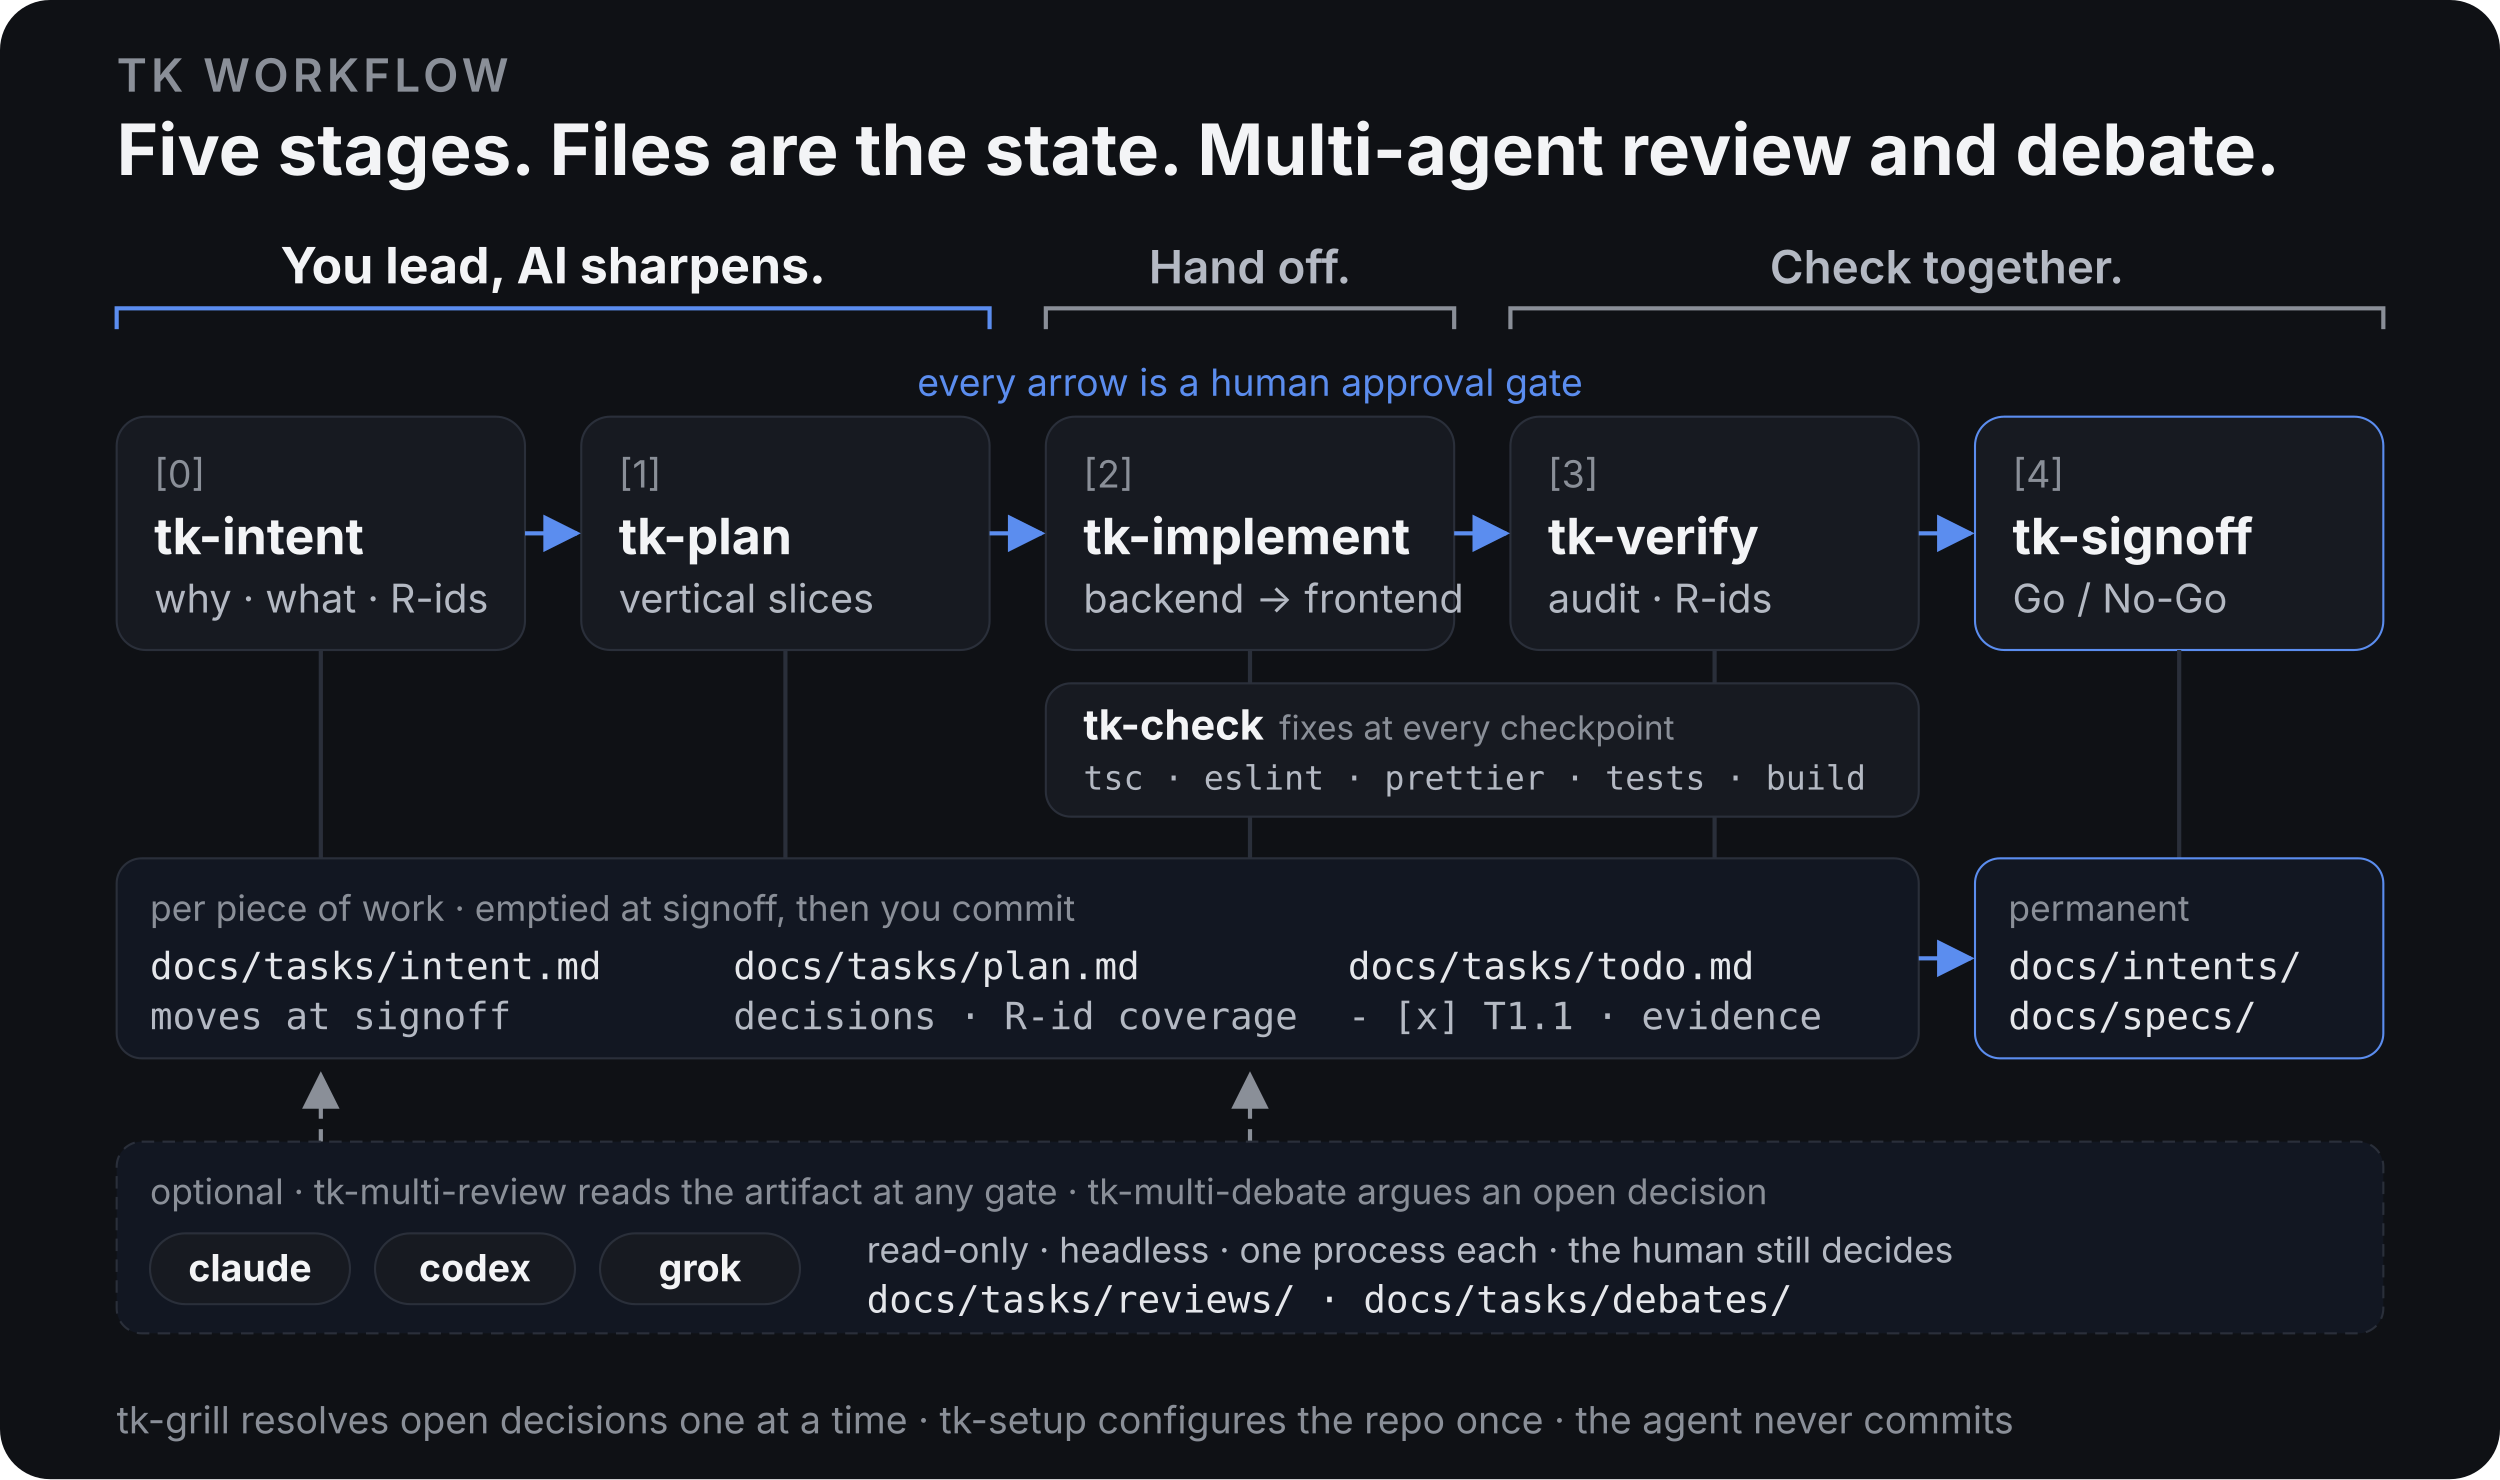
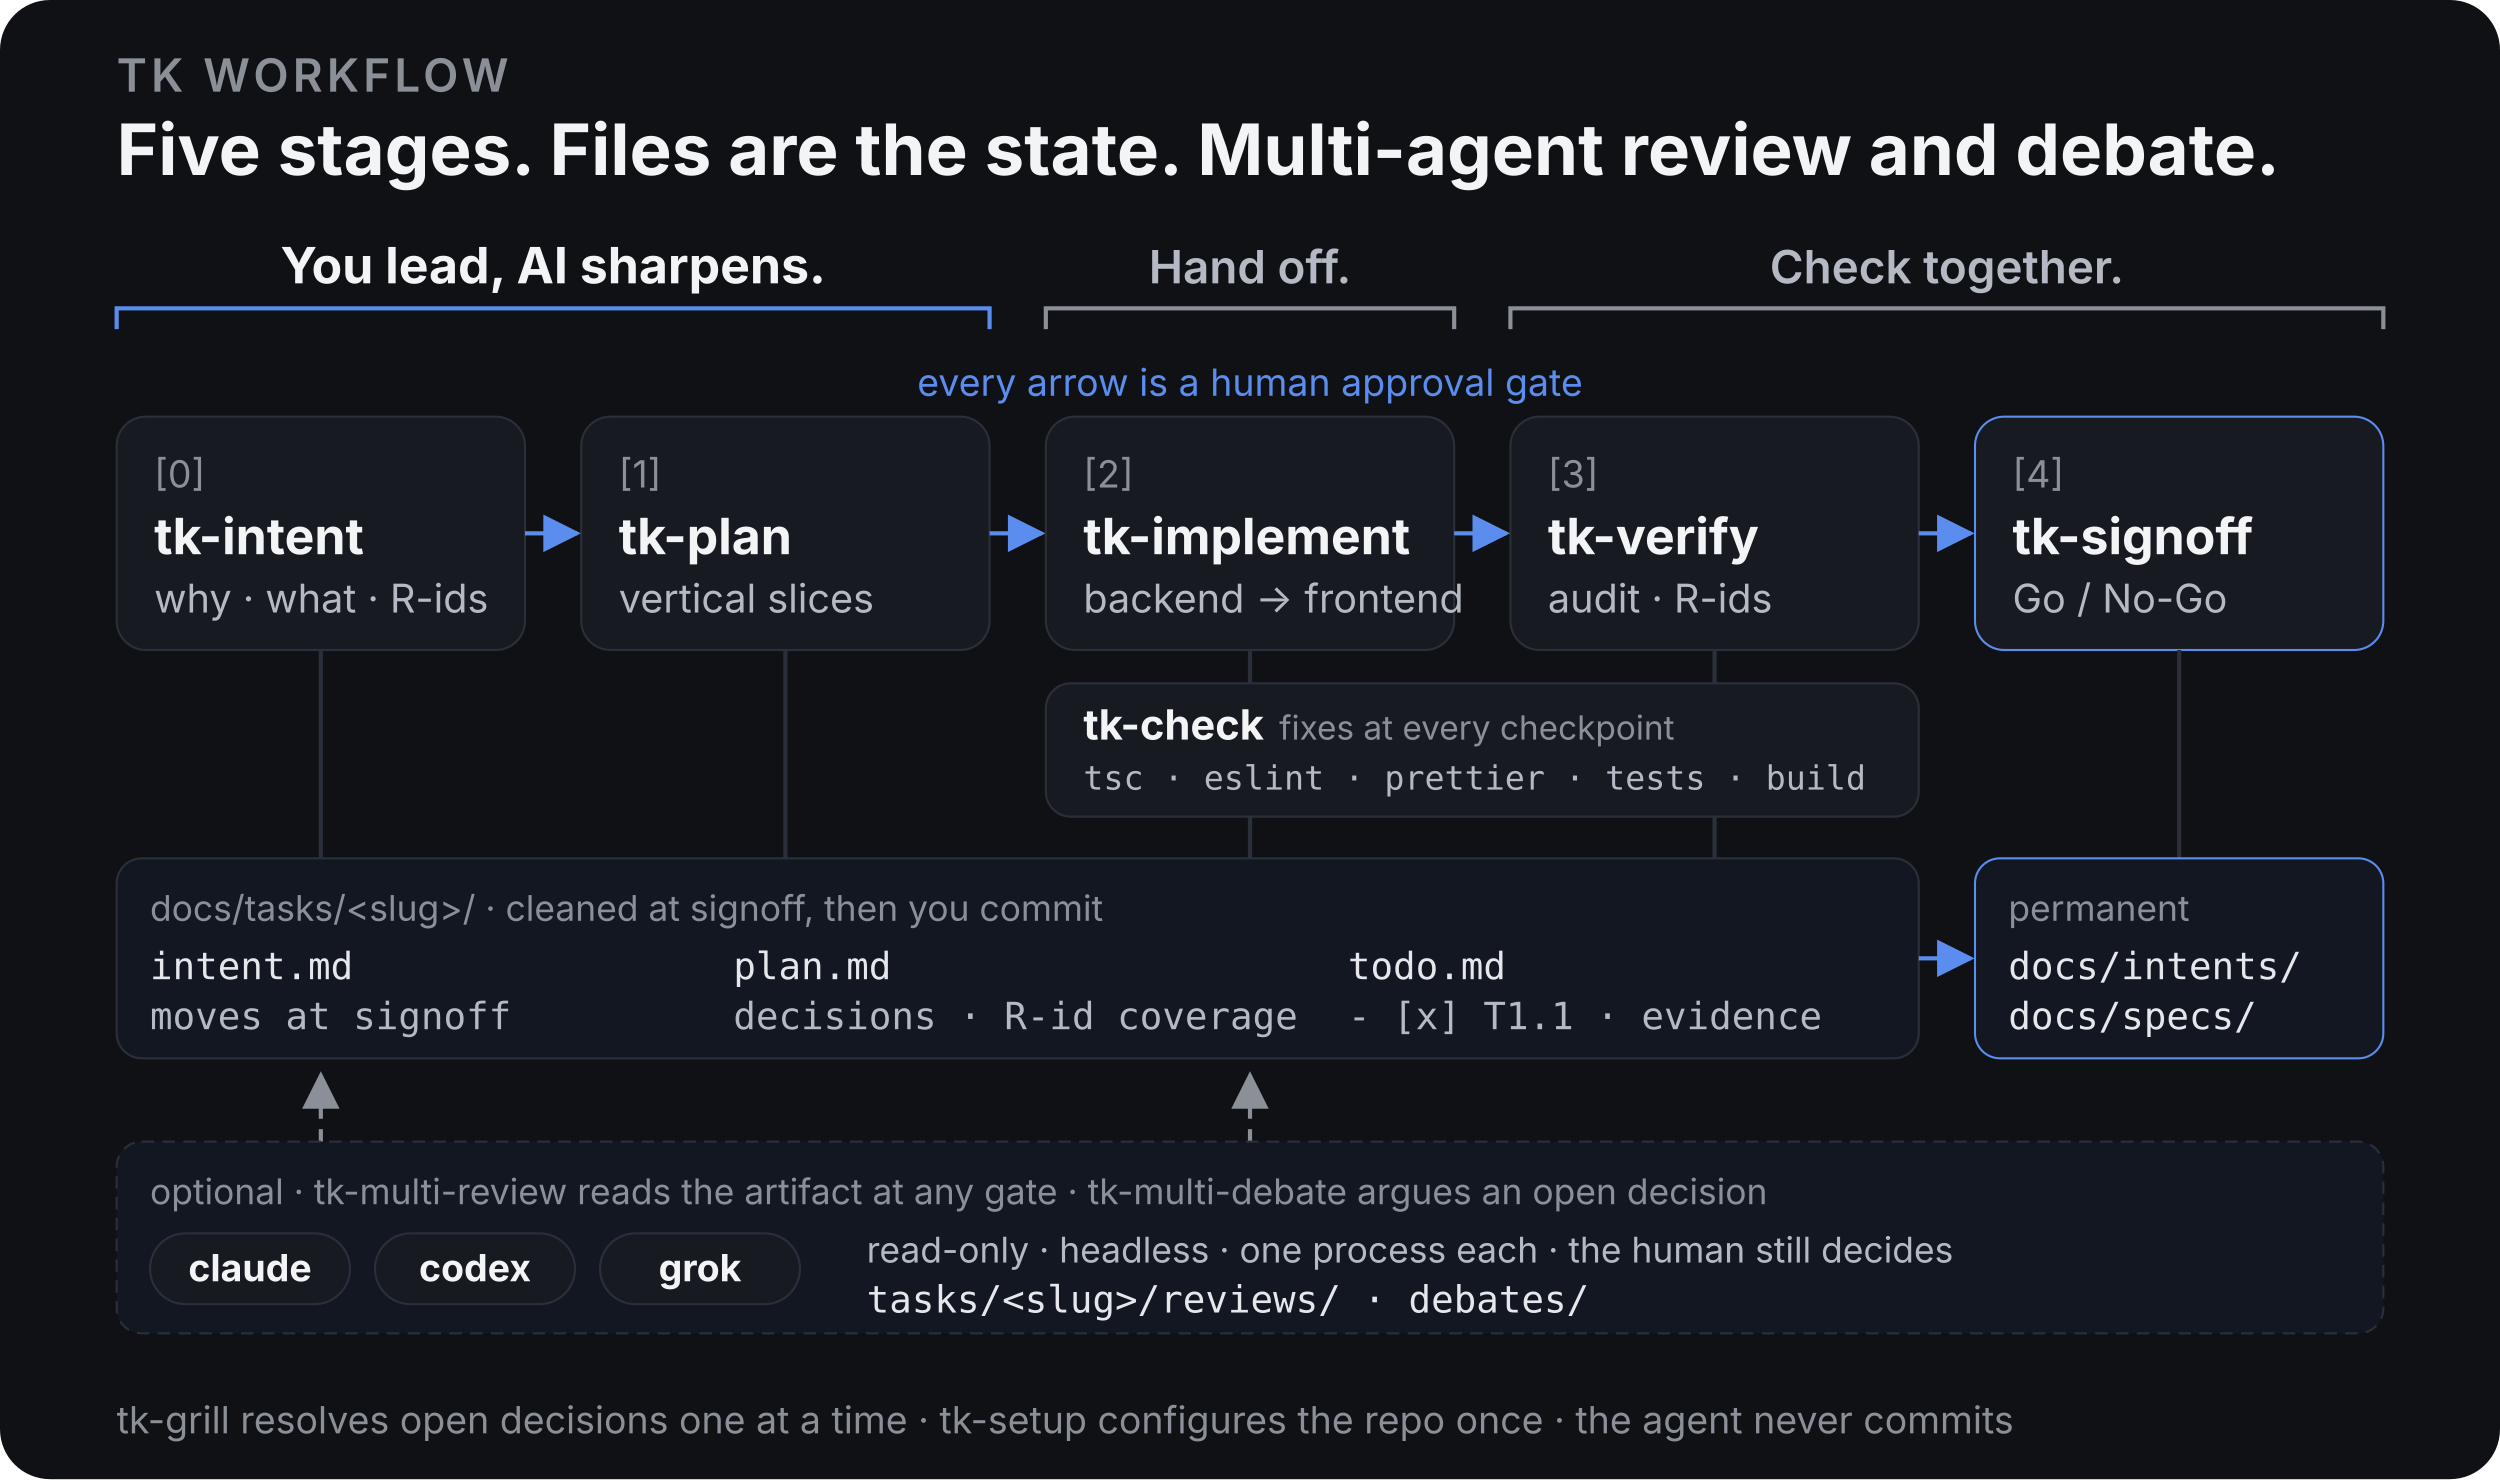
<svg xmlns="http://www.w3.org/2000/svg" width="1200" height="710" viewBox="0 0 1200 710" role="img" aria-labelledby="title desc">
  <defs>
    <marker id="arrow" viewBox="0 0 10 10" refX="9" refY="5" markerWidth="9" markerHeight="9" orient="auto-start-reverse">
      <path d="M0,0 L10,5 L0,10 z" fill="#5b8def" />
    </marker>
    <marker id="arrow-dim" viewBox="0 0 10 10" refX="9" refY="5" markerWidth="9" markerHeight="9" orient="auto-start-reverse">
      <path d="M0,0 L10,5 L0,10 z" fill="#8a8f98" />
    </marker>
  </defs>
  <rect width="1200" height="710" rx="24" fill="#0f1115" />
  <g id="header" transform="translate(56 44)">
    <text x="0" y="0" font-family="-apple-system, BlinkMacSystemFont, 'Segoe UI', 'Pretendard', sans-serif" font-size="22" font-weight="600" fill="#8a8f98" letter-spacing="2">TK WORKFLOW</text>
    <text x="0" y="40" font-family="-apple-system, BlinkMacSystemFont, 'Segoe UI', 'Pretendard', sans-serif" font-size="34" font-weight="700" fill="#f3f4f6">Five stages. Files are the state. Multi-agent review and debate.</text>
  </g>
  <g id="phases" font-family="-apple-system, BlinkMacSystemFont, 'Segoe UI', 'Pretendard', sans-serif">
    <path d="M56,158 L56,148 L475,148 L475,158" fill="none" stroke="#5b8def" stroke-width="2" />
    <path d="M502,158 L502,148 L698,148 L698,158" fill="none" stroke="#8a8f98" stroke-width="2" />
    <path d="M725,158 L725,148 L1144,148 L1144,158" fill="none" stroke="#8a8f98" stroke-width="2" />
    <text x="265.5" y="136" text-anchor="middle" font-size="24" font-weight="700" fill="#f3f4f6">You lead, AI sharpens.</text>
    <text x="600" y="136" text-anchor="middle" font-size="22" font-weight="600" fill="#b4b9c3">Hand off.</text>
    <text x="934.5" y="136" text-anchor="middle" font-size="22" font-weight="600" fill="#b4b9c3">Check together.</text>
  </g>
  <g id="flow" transform="translate(0 70)">
    <g id="stages" font-family="-apple-system, BlinkMacSystemFont, 'Segoe UI', 'Pretendard', sans-serif">
      <g transform="translate(56 130)">
        <rect width="196" height="112" rx="14" fill="#171a21" stroke="#2a2f3a" />
        <text x="18" y="34" font-size="18" fill="#8a8f98">[0]</text>
        <text x="18" y="66" font-size="24" font-weight="700" fill="#f3f4f6">tk-intent</text>
        <text x="18" y="94" font-size="19" fill="#b4b9c3">why · what · R-ids</text>
      </g>
      <g transform="translate(279 130)">
        <rect width="196" height="112" rx="14" fill="#171a21" stroke="#2a2f3a" />
        <text x="18" y="34" font-size="18" fill="#8a8f98">[1]</text>
        <text x="18" y="66" font-size="24" font-weight="700" fill="#f3f4f6">tk-plan</text>
        <text x="18" y="94" font-size="19" fill="#b4b9c3">vertical slices</text>
      </g>
      <g transform="translate(502 130)">
        <rect width="196" height="112" rx="14" fill="#171a21" stroke="#2a2f3a" />
        <text x="18" y="34" font-size="18" fill="#8a8f98">[2]</text>
        <text x="18" y="66" font-size="24" font-weight="700" fill="#f3f4f6">tk-implement</text>
        <text x="18" y="94" font-size="19" fill="#b4b9c3">backend → frontend</text>
      </g>
      <g transform="translate(725 130)">
        <rect width="196" height="112" rx="14" fill="#171a21" stroke="#2a2f3a" />
        <text x="18" y="34" font-size="18" fill="#8a8f98">[3]</text>
        <text x="18" y="66" font-size="24" font-weight="700" fill="#f3f4f6">tk-verify</text>
        <text x="18" y="94" font-size="19" fill="#b4b9c3">audit · R-ids</text>
      </g>
      <g transform="translate(948 130)">
        <rect width="196" height="112" rx="14" fill="#171a21" stroke="#5b8def" />
        <text x="18" y="34" font-size="18" fill="#8a8f98">[4]</text>
        <text x="18" y="66" font-size="24" font-weight="700" fill="#f3f4f6">tk-signoff</text>
        <text x="18" y="94" font-size="19" fill="#b4b9c3">Go / No-Go</text>
      </g>
      <g stroke="#5b8def" stroke-width="2" fill="none">
        <line x1="252" y1="186" x2="277" y2="186" marker-end="url(#arrow)" />
        <line x1="475" y1="186" x2="500" y2="186" marker-end="url(#arrow)" />
        <line x1="698" y1="186" x2="723" y2="186" marker-end="url(#arrow)" />
        <line x1="921" y1="186" x2="946" y2="186" marker-end="url(#arrow)" />
      </g>
      <text x="600" y="120" text-anchor="middle" font-size="18" fill="#5b8def">every arrow is a human approval gate</text>
    </g>
    <g id="artifacts" font-family="ui-monospace, SFMono-Regular, Menlo, Consolas, monospace" font-size="18">
      <g stroke="#2a2f3a" stroke-width="2">
        <line x1="154" y1="242" x2="154" y2="342" />
        <line x1="377" y1="242" x2="377" y2="342" />
        <line x1="600" y1="242" x2="600" y2="258" />
        <line x1="823" y1="242" x2="823" y2="258" />
        <line x1="600" y1="322" x2="600" y2="342" />
        <line x1="823" y1="322" x2="823" y2="342" />
        <line x1="1046" y1="242" x2="1046" y2="342" />
      </g>
      <g transform="translate(502 258)">
        <rect width="419" height="64" rx="12" fill="#171a21" stroke="#2a2f3a" />
        <text x="18" y="27" font-family="-apple-system, BlinkMacSystemFont, 'Segoe UI', 'Pretendard', sans-serif" font-size="20" font-weight="700" fill="#f3f4f6">tk-check</text>
        <text x="112" y="27" font-family="-apple-system, BlinkMacSystemFont, 'Segoe UI', 'Pretendard', sans-serif" font-size="16" fill="#8a8f98">fixes at every checkpoint</text>
        <text x="18" y="51" font-size="16" fill="#b4b9c3">tsc · eslint · prettier · tests · build</text>
      </g>
      <g transform="translate(56 342)">
        <rect width="865" height="96" rx="12" fill="#121722" stroke="#2a2f3a" />
-         <text x="16" y="30" fill="#8a8f98" font-size="17" font-family="-apple-system, BlinkMacSystemFont, 'Segoe UI', sans-serif">per piece of work · emptied at signoff, then you commit</text>
-         <text x="16" y="58" fill="#e5e7eb">docs/tasks/intent.md</text>
+         <text x="16" y="30" fill="#8a8f98" font-size="17" font-family="-apple-system, BlinkMacSystemFont, 'Segoe UI', sans-serif">docs/tasks/&lt;slug&gt;/ · cleaned at signoff, then you commit</text>
+         <text x="16" y="58" fill="#e5e7eb">intent.md</text>
        <text x="16" y="82" fill="#b4b9c3">moves at signoff</text>
-         <text x="296" y="58" fill="#e5e7eb">docs/tasks/plan.md</text>
+         <text x="296" y="58" fill="#e5e7eb">plan.md</text>
        <text x="296" y="82" fill="#b4b9c3">decisions · R-id coverage</text>
-         <text x="591" y="58" fill="#e5e7eb">docs/tasks/todo.md</text>
+         <text x="591" y="58" fill="#e5e7eb">todo.md</text>
        <text x="591" y="82" fill="#b4b9c3">- [x] T1.1 · evidence</text>
      </g>
      <line x1="921" y1="390" x2="946" y2="390" stroke="#5b8def" stroke-width="2" marker-end="url(#arrow)" />
      <g transform="translate(948 342)">
        <rect width="196" height="96" rx="12" fill="#121722" stroke="#5b8def" />
        <text x="16" y="30" fill="#8a8f98" font-size="17" font-family="-apple-system, BlinkMacSystemFont, 'Segoe UI', sans-serif">permanent</text>
        <text x="16" y="58" fill="#e5e7eb">docs/intents/</text>
        <text x="16" y="82" fill="#e5e7eb">docs/specs/</text>
      </g>
    </g>
    <g id="peers" font-family="-apple-system, BlinkMacSystemFont, 'Segoe UI', 'Pretendard', sans-serif">
      <g stroke="#8a8f98" stroke-width="2" stroke-dasharray="6 5" fill="none" marker-end="url(#arrow-dim)">
        <path d="M154,478 L154,446" />
        <path d="M600,478 L600,446" />
      </g>
      <g transform="translate(56 478)">
        <rect width="1088" height="92" rx="12" fill="#121722" stroke="#2a2f3a" stroke-dasharray="6 4" />
        <text x="16" y="30" font-size="17" fill="#8a8f98">optional · tk-multi-review reads the artifact at any gate · tk-multi-debate argues an open decision</text>
        <g transform="translate(16 44)">
          <rect width="96" height="34" rx="17" fill="#171a21" stroke="#2a2f3a" />
          <text x="48" y="23" text-anchor="middle" font-size="18" font-weight="700" fill="#f3f4f6">claude</text>
        </g>
        <g transform="translate(124 44)">
          <rect width="96" height="34" rx="17" fill="#171a21" stroke="#2a2f3a" />
          <text x="48" y="23" text-anchor="middle" font-size="18" font-weight="700" fill="#f3f4f6">codex</text>
        </g>
        <g transform="translate(232 44)">
          <rect width="96" height="34" rx="17" fill="#171a21" stroke="#2a2f3a" />
          <text x="48" y="23" text-anchor="middle" font-size="18" font-weight="700" fill="#f3f4f6">grok</text>
        </g>
        <text x="360" y="58" font-size="17" fill="#b4b9c3">read-only · headless · one process each · the human still decides</text>
-         <text x="360" y="82" font-family="ui-monospace, SFMono-Regular, Menlo, Consolas, monospace" font-size="18" fill="#e5e7eb">docs/tasks/reviews/ · docs/tasks/debates/</text>
+         <text x="360" y="82" font-family="ui-monospace, SFMono-Regular, Menlo, Consolas, monospace" font-size="18" fill="#e5e7eb">tasks/&lt;slug&gt;/reviews/ · debates/</text>
      </g>
    </g>
    <text x="56" y="618" font-family="-apple-system, BlinkMacSystemFont, 'Segoe UI', 'Pretendard', sans-serif" font-size="18" fill="#8a8f98">tk-grill resolves open decisions one at a time · tk-setup configures the repo once · the agent never commits</text>
  </g>
</svg>
